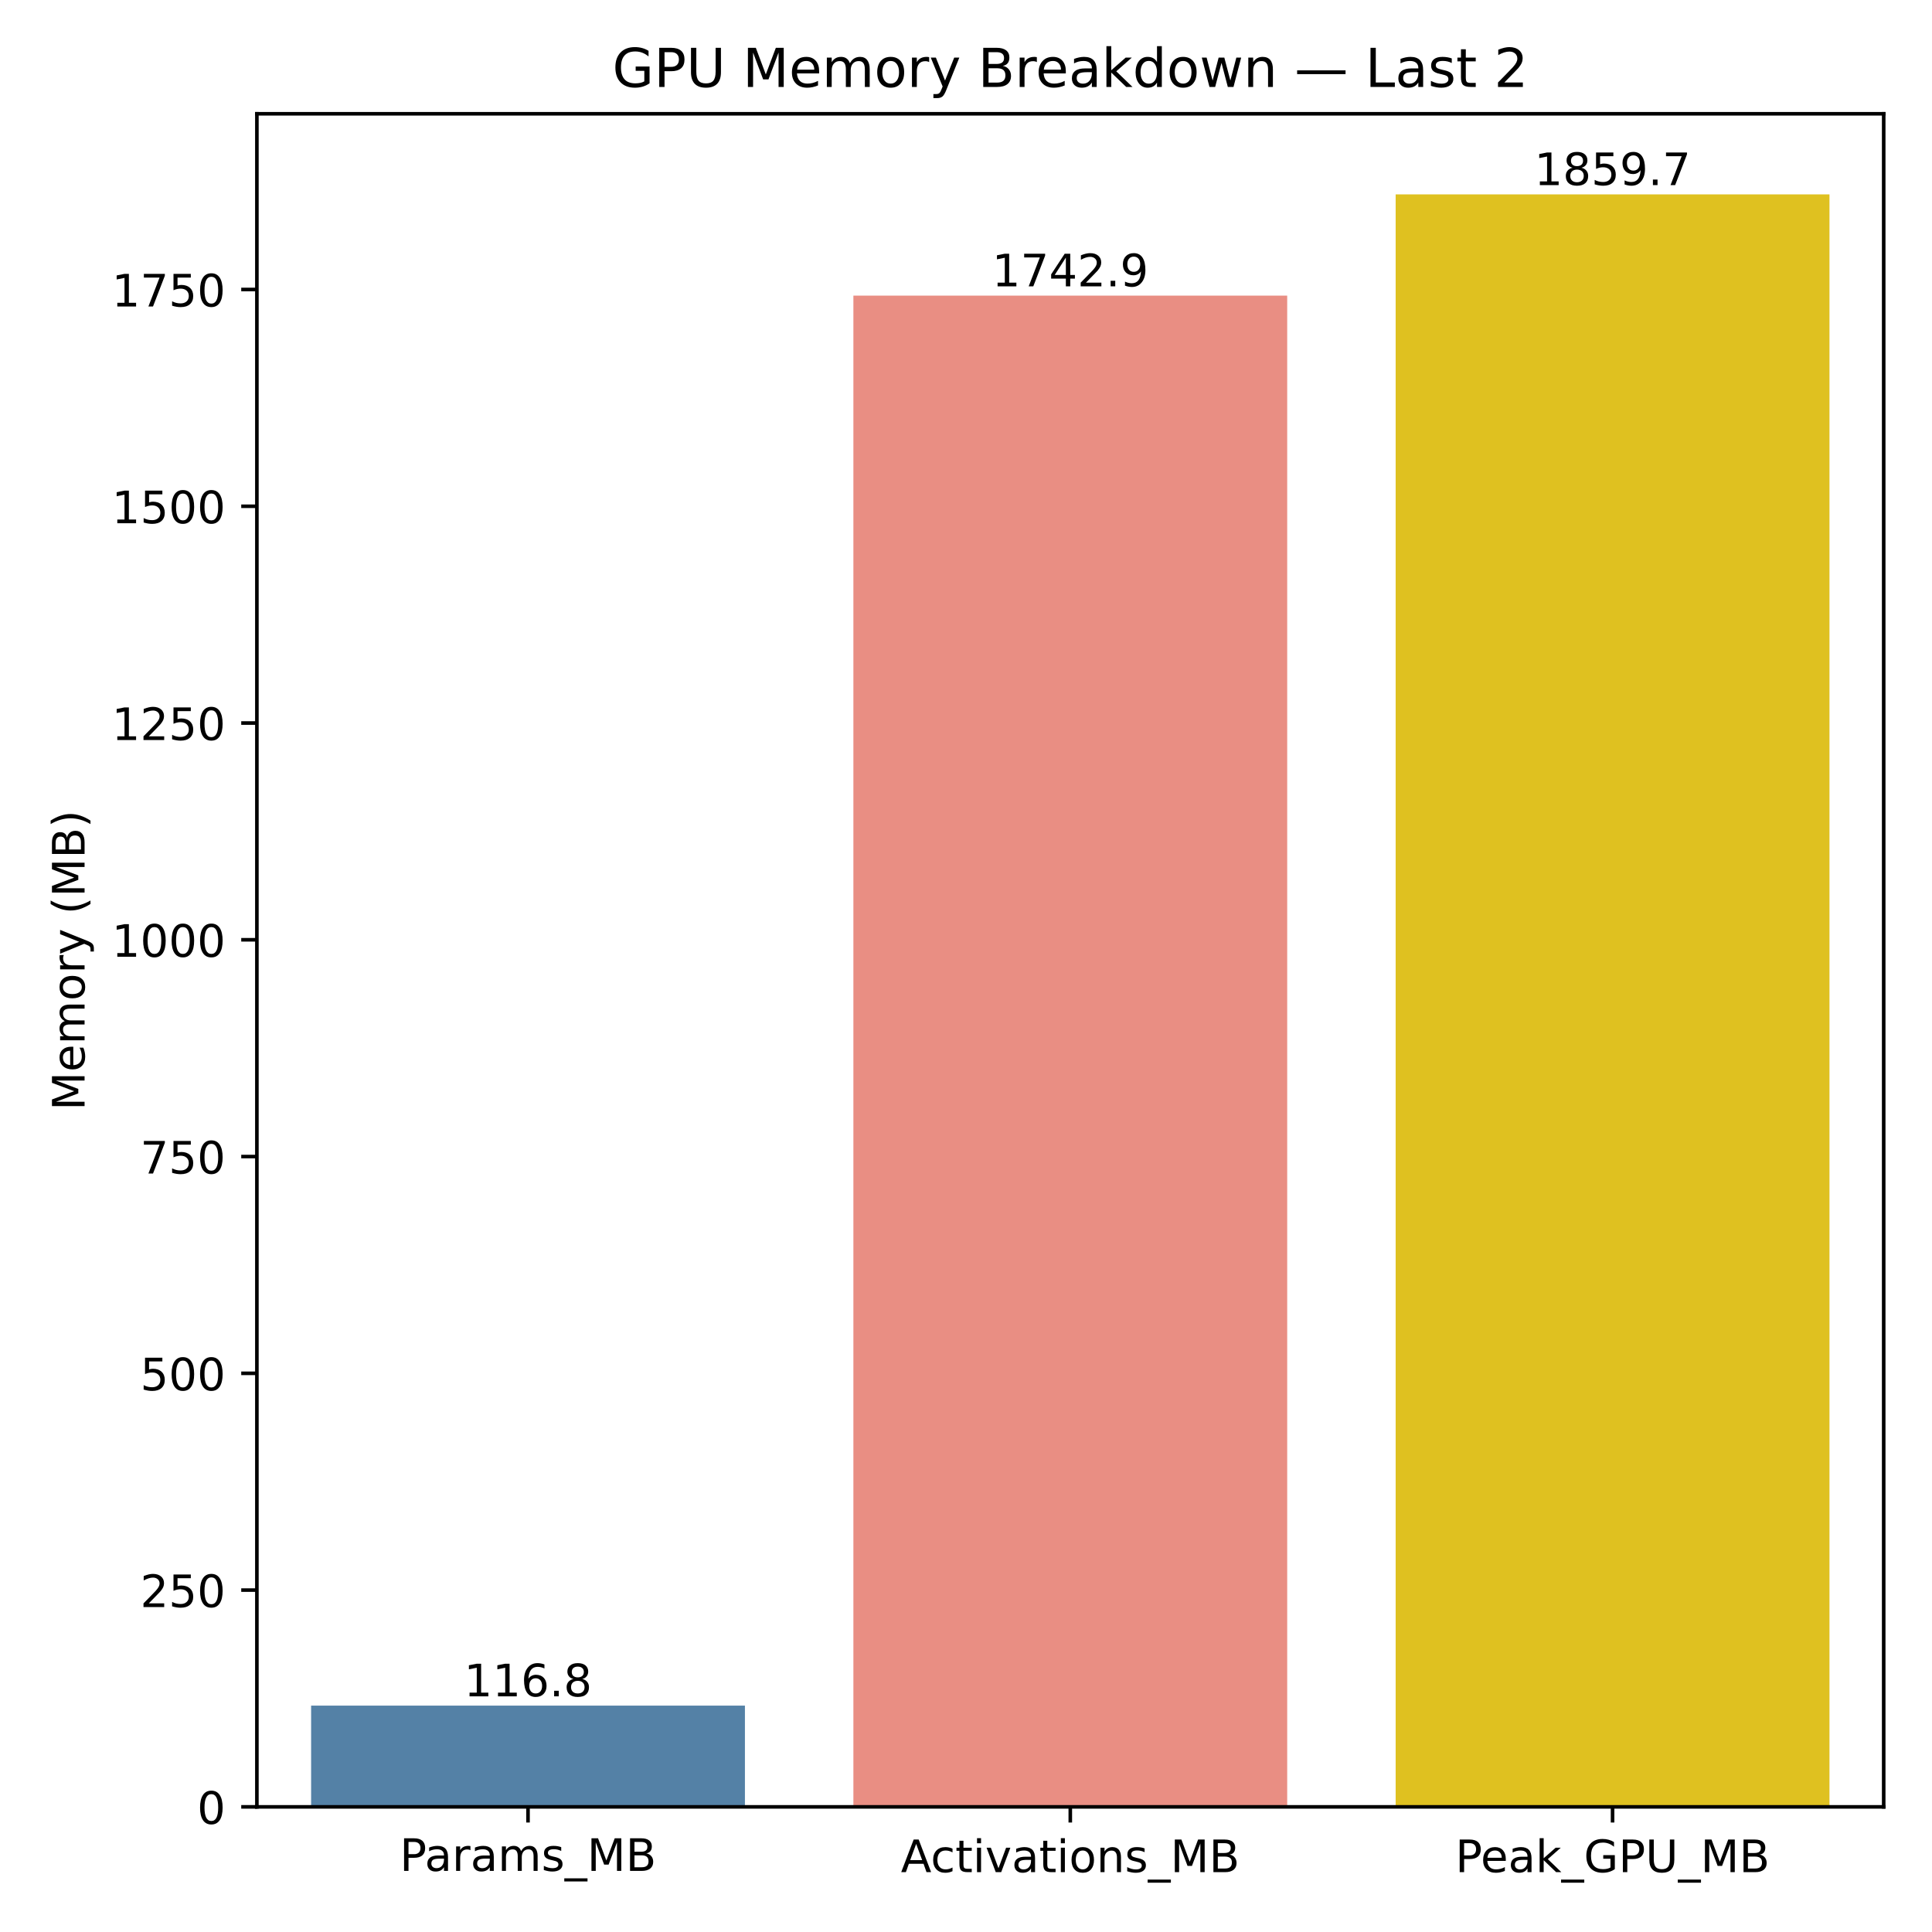
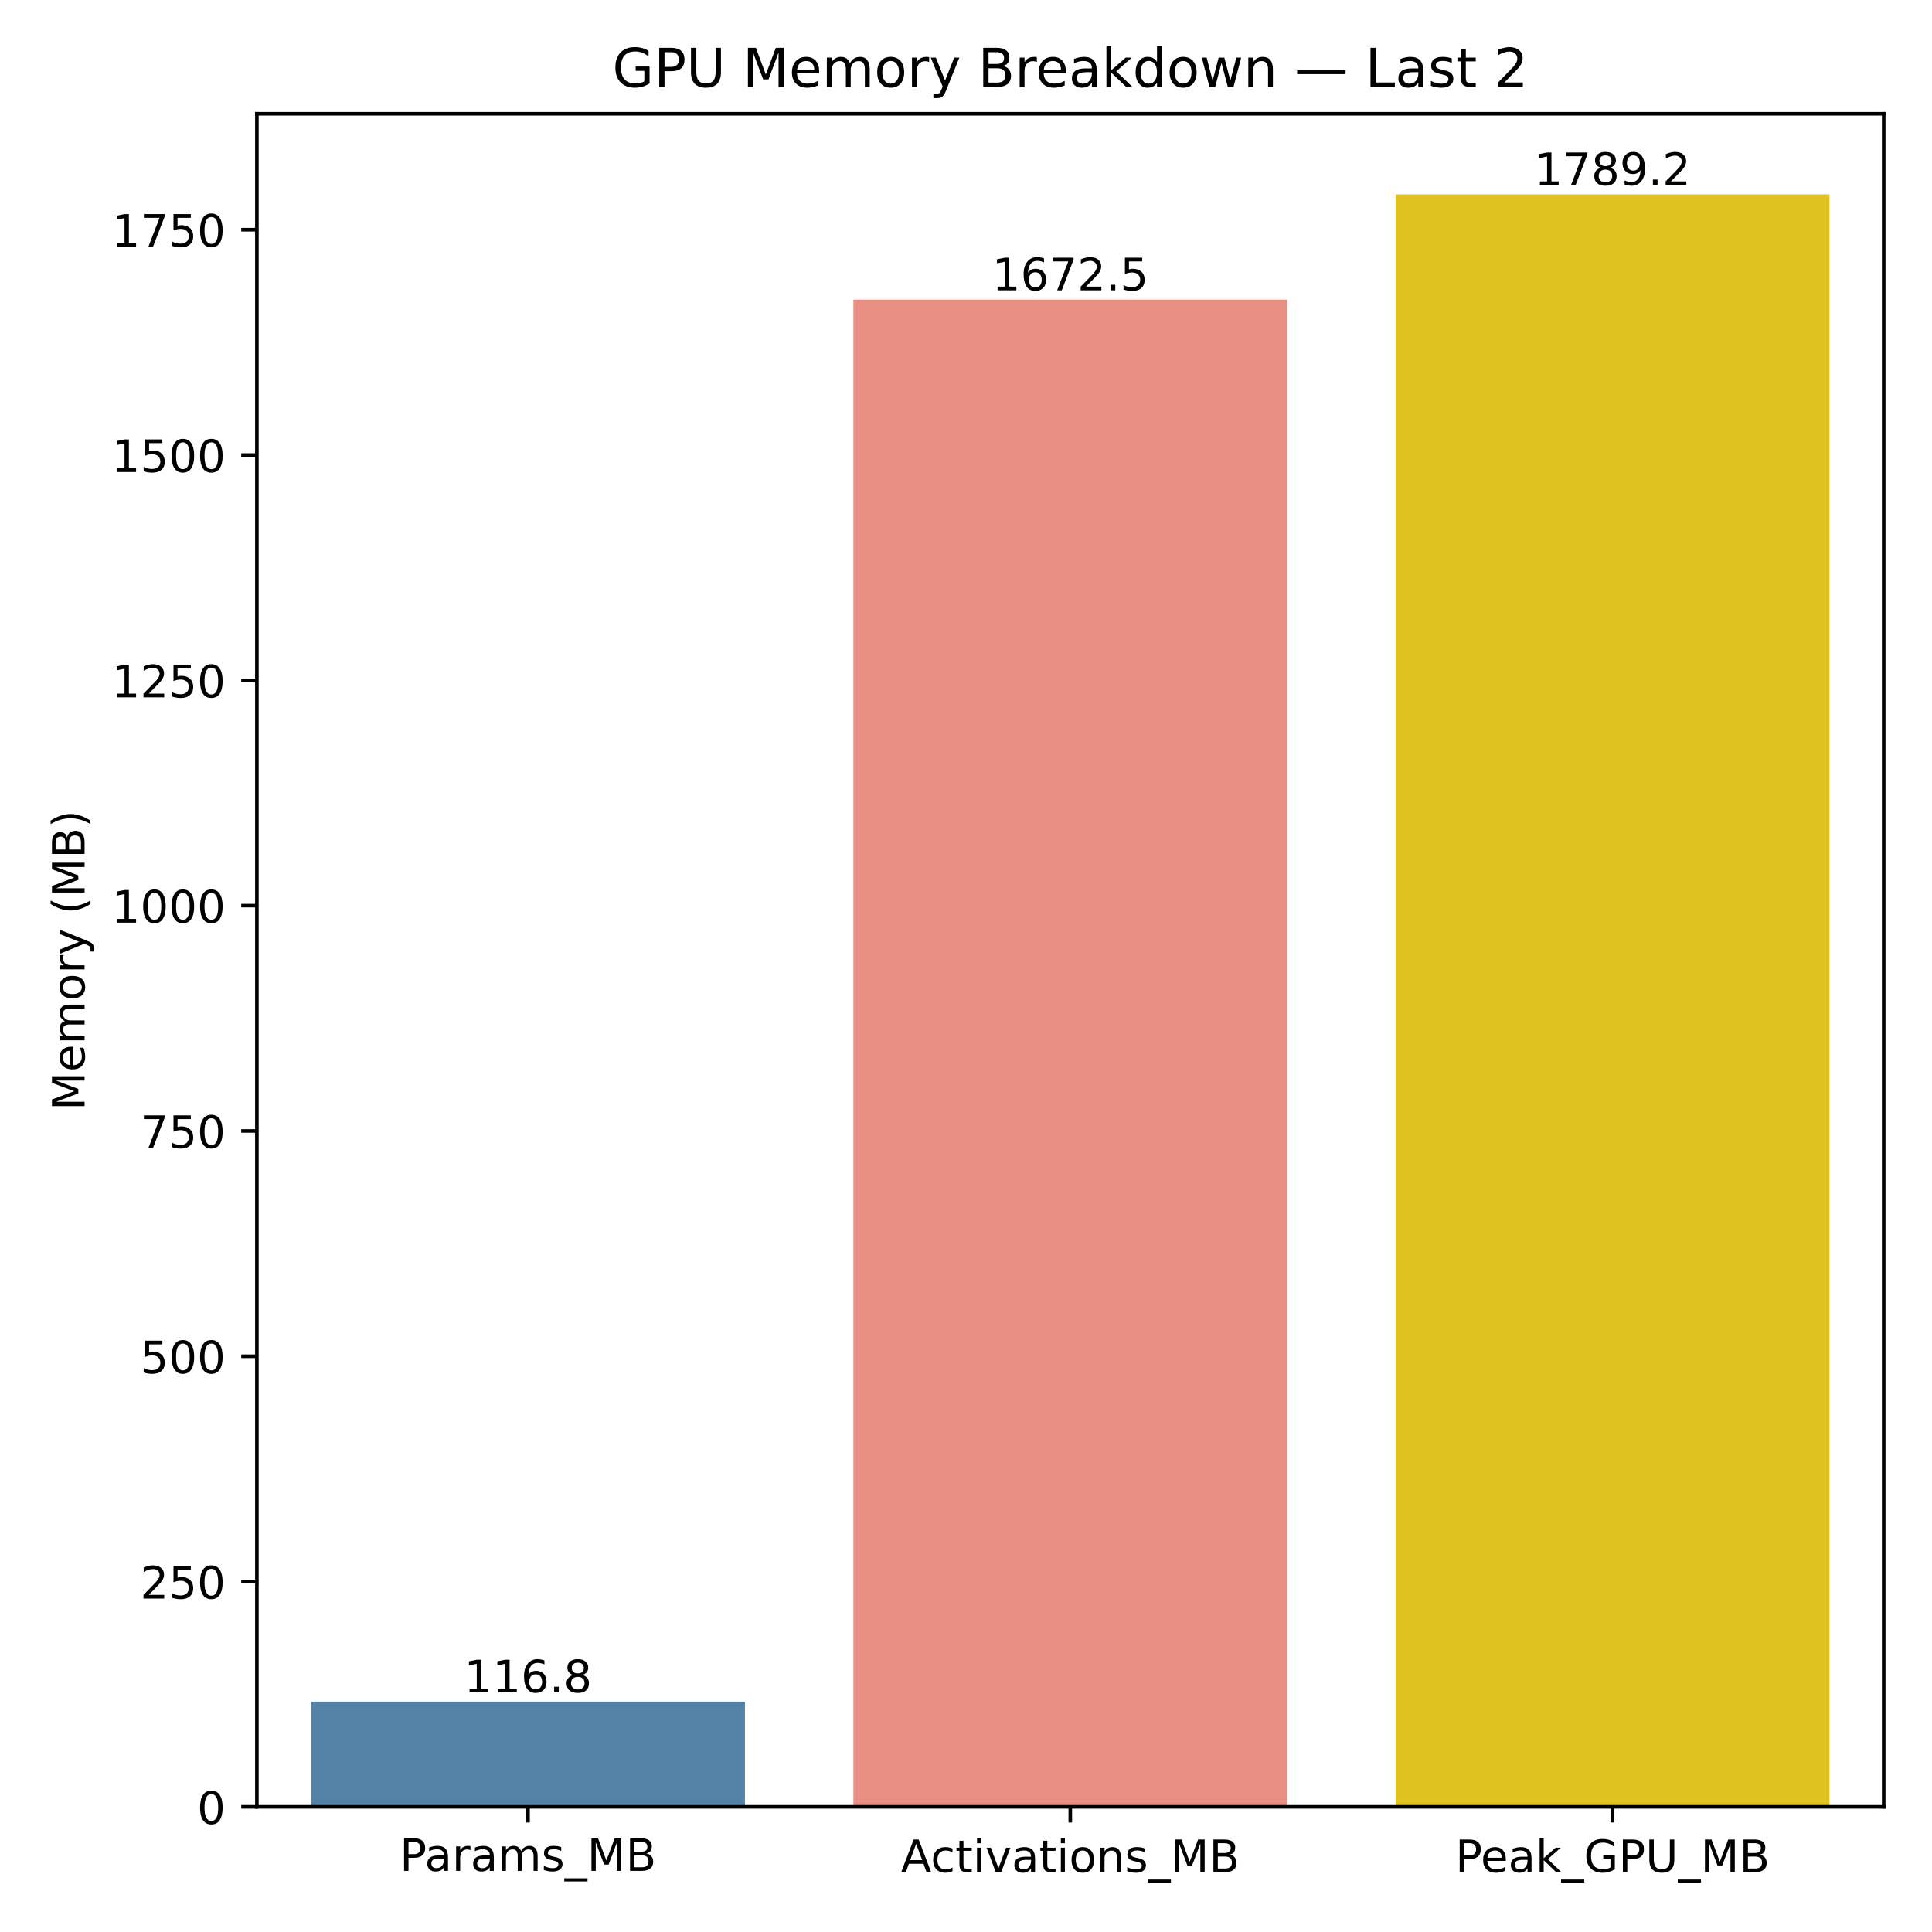
<svg xmlns="http://www.w3.org/2000/svg" xmlns:xlink="http://www.w3.org/1999/xlink" width="432pt" height="432pt" viewBox="0 0 432 432" version="1.1">
  <defs>
    <style type="text/css">*{stroke-linejoin: round; stroke-linecap: butt}</style>
  </defs>
  <g id="figure_1">
    <g id="patch_1">
      <path d="M 0 432  L 432 432  L 432 0  L 0 0  z " style="fill: #ffffff" />
    </g>
    <g id="axes_1">
      <g id="patch_2">
        <path d="M 57.44 404.019  L 421.2 404.019  L 421.2 25.44  L 57.44 25.44  z " style="fill: #ffffff" />
      </g>
      <g id="patch_3">
-         <path d="M 69.565 404.019  L 166.568 404.019  L 166.568 381.382  L 69.565 381.382  z " clip-path="url(#pfad9464cb7)" style="fill: #5481a6" />
+         <path d="M 69.565 404.019  L 166.568 404.019  L 166.568 380.491  L 69.565 380.491  z " clip-path="url(#p6ff3216e44)" style="fill: #5481a6" />
      </g>
      <g id="patch_4">
-         <path d="M 190.819 404.019  L 287.821 404.019  L 287.821 66.104  L 190.819 66.104  z " clip-path="url(#pfad9464cb7)" style="fill: #e98e83" />
+         <path d="M 190.819 404.019  L 287.821 404.019  L 287.821 66.995  L 190.819 66.995  z " clip-path="url(#p6ff3216e44)" style="fill: #e98e83" />
      </g>
      <g id="patch_5">
-         <path d="M 312.072 404.019  L 409.075 404.019  L 409.075 43.468  L 312.072 43.468  z " clip-path="url(#pfad9464cb7)" style="fill: #dfc120" />
+         <path d="M 312.072 404.019  L 409.075 404.019  L 409.075 43.468  L 312.072 43.468  z " clip-path="url(#p6ff3216e44)" style="fill: #dfc120" />
      </g>
      <g id="matplotlib.axis_1">
        <g id="xtick_1">
          <g id="line2d_1">
            <defs>
-               <path id="m3b0f9a351e" d="M 0 0  L 0 3.5  " style="stroke: #000000; stroke-width: 0.8" />
+               <path id="mde36995345" d="M 0 0  L 0 3.5  " style="stroke: #000000; stroke-width: 0.8" />
            </defs>
            <g>
-               <use xlink:href="#m3b0f9a351e" x="118.067" y="404.019" style="stroke: #000000; stroke-width: 0.8" />
+               <use xlink:href="#mde36995345" x="118.067" y="404.019" style="stroke: #000000; stroke-width: 0.8" />
            </g>
          </g>
          <g id="text_1">
            <g transform="translate(89.3737 418.3391) scale(0.1 -0.1)">
              <defs>
                <path id="DejaVuSans-50" d="M 1259 4147  L 1259 2394  L 2053 2394  Q 2494 2394 2734 2622  Q 2975 2850 2975 3272  Q 2975 3691 2734 3919  Q 2494 4147 2053 4147  L 1259 4147  z M 628 4666  L 2053 4666  Q 2838 4666 3239 4311  Q 3641 3956 3641 3272  Q 3641 2581 3239 2228  Q 2838 1875 2053 1875  L 1259 1875  L 1259 0  L 628 0  L 628 4666  z " transform="scale(0.015625)" />
                <path id="DejaVuSans-61" d="M 2194 1759  Q 1497 1759 1228 1600  Q 959 1441 959 1056  Q 959 750 1161 570  Q 1363 391 1709 391  Q 2188 391 2477 730  Q 2766 1069 2766 1631  L 2766 1759  L 2194 1759  z M 3341 1997  L 3341 0  L 2766 0  L 2766 531  Q 2569 213 2275 61  Q 1981 -91 1556 -91  Q 1019 -91 701 211  Q 384 513 384 1019  Q 384 1609 779 1909  Q 1175 2209 1959 2209  L 2766 2209  L 2766 2266  Q 2766 2663 2505 2880  Q 2244 3097 1772 3097  Q 1472 3097 1187 3025  Q 903 2953 641 2809  L 641 3341  Q 956 3463 1253 3523  Q 1550 3584 1831 3584  Q 2591 3584 2966 3190  Q 3341 2797 3341 1997  z " transform="scale(0.015625)" />
                <path id="DejaVuSans-72" d="M 2631 2963  Q 2534 3019 2420 3045  Q 2306 3072 2169 3072  Q 1681 3072 1420 2755  Q 1159 2438 1159 1844  L 1159 0  L 581 0  L 581 3500  L 1159 3500  L 1159 2956  Q 1341 3275 1631 3429  Q 1922 3584 2338 3584  Q 2397 3584 2469 3576  Q 2541 3569 2628 3553  L 2631 2963  z " transform="scale(0.015625)" />
                <path id="DejaVuSans-6d" d="M 3328 2828  Q 3544 3216 3844 3400  Q 4144 3584 4550 3584  Q 5097 3584 5394 3201  Q 5691 2819 5691 2113  L 5691 0  L 5113 0  L 5113 2094  Q 5113 2597 4934 2840  Q 4756 3084 4391 3084  Q 3944 3084 3684 2787  Q 3425 2491 3425 1978  L 3425 0  L 2847 0  L 2847 2094  Q 2847 2600 2669 2842  Q 2491 3084 2119 3084  Q 1678 3084 1418 2786  Q 1159 2488 1159 1978  L 1159 0  L 581 0  L 581 3500  L 1159 3500  L 1159 2956  Q 1356 3278 1631 3431  Q 1906 3584 2284 3584  Q 2666 3584 2933 3390  Q 3200 3197 3328 2828  z " transform="scale(0.015625)" />
                <path id="DejaVuSans-73" d="M 2834 3397  L 2834 2853  Q 2591 2978 2328 3040  Q 2066 3103 1784 3103  Q 1356 3103 1142 2972  Q 928 2841 928 2578  Q 928 2378 1081 2264  Q 1234 2150 1697 2047  L 1894 2003  Q 2506 1872 2764 1633  Q 3022 1394 3022 966  Q 3022 478 2636 193  Q 2250 -91 1575 -91  Q 1294 -91 989 -36  Q 684 19 347 128  L 347 722  Q 666 556 975 473  Q 1284 391 1588 391  Q 1994 391 2212 530  Q 2431 669 2431 922  Q 2431 1156 2273 1281  Q 2116 1406 1581 1522  L 1381 1569  Q 847 1681 609 1914  Q 372 2147 372 2553  Q 372 3047 722 3315  Q 1072 3584 1716 3584  Q 2034 3584 2315 3537  Q 2597 3491 2834 3397  z " transform="scale(0.015625)" />
                <path id="DejaVuSans-5f" d="M 3263 -1063  L 3263 -1509  L -63 -1509  L -63 -1063  L 3263 -1063  z " transform="scale(0.015625)" />
                <path id="DejaVuSans-4d" d="M 628 4666  L 1569 4666  L 2759 1491  L 3956 4666  L 4897 4666  L 4897 0  L 4281 0  L 4281 4097  L 3078 897  L 2444 897  L 1241 4097  L 1241 0  L 628 0  L 628 4666  z " transform="scale(0.015625)" />
                <path id="DejaVuSans-42" d="M 1259 2228  L 1259 519  L 2272 519  Q 2781 519 3026 730  Q 3272 941 3272 1375  Q 3272 1813 3026 2020  Q 2781 2228 2272 2228  L 1259 2228  z M 1259 4147  L 1259 2741  L 2194 2741  Q 2656 2741 2882 2914  Q 3109 3088 3109 3444  Q 3109 3797 2882 3972  Q 2656 4147 2194 4147  L 1259 4147  z M 628 4666  L 2241 4666  Q 2963 4666 3353 4366  Q 3744 4066 3744 3513  Q 3744 3084 3544 2831  Q 3344 2578 2956 2516  Q 3422 2416 3680 2098  Q 3938 1781 3938 1306  Q 3938 681 3513 340  Q 3088 0 2303 0  L 628 0  L 628 4666  z " transform="scale(0.015625)" />
              </defs>
              <use xlink:href="#DejaVuSans-50" />
              <use xlink:href="#DejaVuSans-61" transform="translate(55.80273 0)" />
              <use xlink:href="#DejaVuSans-72" transform="translate(117.082 0)" />
              <use xlink:href="#DejaVuSans-61" transform="translate(158.1953 0)" />
              <use xlink:href="#DejaVuSans-6d" transform="translate(219.4746 0)" />
              <use xlink:href="#DejaVuSans-73" transform="translate(316.8867 0)" />
              <use xlink:href="#DejaVuSans-5f" transform="translate(368.9863 0)" />
              <use xlink:href="#DejaVuSans-4d" transform="translate(418.9863 0)" />
              <use xlink:href="#DejaVuSans-42" transform="translate(505.2656 0)" />
            </g>
          </g>
        </g>
        <g id="xtick_2">
          <g id="line2d_2">
            <g>
-               <use xlink:href="#m3b0f9a351e" x="239.32" y="404.019" style="stroke: #000000; stroke-width: 0.8" />
+               <use xlink:href="#mde36995345" x="239.32" y="404.019" style="stroke: #000000; stroke-width: 0.8" />
            </g>
          </g>
          <g id="text_2">
            <g transform="translate(201.4387 418.6172) scale(0.1 -0.1)">
              <defs>
                <path id="DejaVuSans-41" d="M 2188 4044  L 1331 1722  L 3047 1722  L 2188 4044  z M 1831 4666  L 2547 4666  L 4325 0  L 3669 0  L 3244 1197  L 1141 1197  L 716 0  L 50 0  L 1831 4666  z " transform="scale(0.015625)" />
                <path id="DejaVuSans-63" d="M 3122 3366  L 3122 2828  Q 2878 2963 2633 3030  Q 2388 3097 2138 3097  Q 1578 3097 1268 2742  Q 959 2388 959 1747  Q 959 1106 1268 751  Q 1578 397 2138 397  Q 2388 397 2633 464  Q 2878 531 3122 666  L 3122 134  Q 2881 22 2623 -34  Q 2366 -91 2075 -91  Q 1284 -91 818 406  Q 353 903 353 1747  Q 353 2603 823 3093  Q 1294 3584 2113 3584  Q 2378 3584 2631 3529  Q 2884 3475 3122 3366  z " transform="scale(0.015625)" />
                <path id="DejaVuSans-74" d="M 1172 4494  L 1172 3500  L 2356 3500  L 2356 3053  L 1172 3053  L 1172 1153  Q 1172 725 1289 603  Q 1406 481 1766 481  L 2356 481  L 2356 0  L 1766 0  Q 1100 0 847 248  Q 594 497 594 1153  L 594 3053  L 172 3053  L 172 3500  L 594 3500  L 594 4494  L 1172 4494  z " transform="scale(0.015625)" />
                <path id="DejaVuSans-69" d="M 603 3500  L 1178 3500  L 1178 0  L 603 0  L 603 3500  z M 603 4863  L 1178 4863  L 1178 4134  L 603 4134  L 603 4863  z " transform="scale(0.015625)" />
                <path id="DejaVuSans-76" d="M 191 3500  L 800 3500  L 1894 563  L 2988 3500  L 3597 3500  L 2284 0  L 1503 0  L 191 3500  z " transform="scale(0.015625)" />
                <path id="DejaVuSans-6f" d="M 1959 3097  Q 1497 3097 1228 2736  Q 959 2375 959 1747  Q 959 1119 1226 758  Q 1494 397 1959 397  Q 2419 397 2687 759  Q 2956 1122 2956 1747  Q 2956 2369 2687 2733  Q 2419 3097 1959 3097  z M 1959 3584  Q 2709 3584 3137 3096  Q 3566 2609 3566 1747  Q 3566 888 3137 398  Q 2709 -91 1959 -91  Q 1206 -91 779 398  Q 353 888 353 1747  Q 353 2609 779 3096  Q 1206 3584 1959 3584  z " transform="scale(0.015625)" />
                <path id="DejaVuSans-6e" d="M 3513 2113  L 3513 0  L 2938 0  L 2938 2094  Q 2938 2591 2744 2837  Q 2550 3084 2163 3084  Q 1697 3084 1428 2787  Q 1159 2491 1159 1978  L 1159 0  L 581 0  L 581 3500  L 1159 3500  L 1159 2956  Q 1366 3272 1645 3428  Q 1925 3584 2291 3584  Q 2894 3584 3203 3211  Q 3513 2838 3513 2113  z " transform="scale(0.015625)" />
              </defs>
              <use xlink:href="#DejaVuSans-41" />
              <use xlink:href="#DejaVuSans-63" transform="translate(66.6582 0)" />
              <use xlink:href="#DejaVuSans-74" transform="translate(121.6387 0)" />
              <use xlink:href="#DejaVuSans-69" transform="translate(160.8477 0)" />
              <use xlink:href="#DejaVuSans-76" transform="translate(188.6309 0)" />
              <use xlink:href="#DejaVuSans-61" transform="translate(247.8105 0)" />
              <use xlink:href="#DejaVuSans-74" transform="translate(309.0898 0)" />
              <use xlink:href="#DejaVuSans-69" transform="translate(348.2988 0)" />
              <use xlink:href="#DejaVuSans-6f" transform="translate(376.082 0)" />
              <use xlink:href="#DejaVuSans-6e" transform="translate(437.2637 0)" />
              <use xlink:href="#DejaVuSans-73" transform="translate(500.6426 0)" />
              <use xlink:href="#DejaVuSans-5f" transform="translate(552.7422 0)" />
              <use xlink:href="#DejaVuSans-4d" transform="translate(602.7422 0)" />
              <use xlink:href="#DejaVuSans-42" transform="translate(689.0215 0)" />
            </g>
          </g>
        </g>
        <g id="xtick_3">
          <g id="line2d_3">
            <g>
-               <use xlink:href="#m3b0f9a351e" x="360.573" y="404.019" style="stroke: #000000; stroke-width: 0.8" />
+               <use xlink:href="#mde36995345" x="360.573" y="404.019" style="stroke: #000000; stroke-width: 0.8" />
            </g>
          </g>
          <g id="text_3">
            <g transform="translate(325.4108 418.6172) scale(0.1 -0.1)">
              <defs>
                <path id="DejaVuSans-65" d="M 3597 1894  L 3597 1613  L 953 1613  Q 991 1019 1311 708  Q 1631 397 2203 397  Q 2534 397 2845 478  Q 3156 559 3463 722  L 3463 178  Q 3153 47 2828 -22  Q 2503 -91 2169 -91  Q 1331 -91 842 396  Q 353 884 353 1716  Q 353 2575 817 3079  Q 1281 3584 2069 3584  Q 2775 3584 3186 3129  Q 3597 2675 3597 1894  z M 3022 2063  Q 3016 2534 2758 2815  Q 2500 3097 2075 3097  Q 1594 3097 1305 2825  Q 1016 2553 972 2059  L 3022 2063  z " transform="scale(0.015625)" />
                <path id="DejaVuSans-6b" d="M 581 4863  L 1159 4863  L 1159 1991  L 2875 3500  L 3609 3500  L 1753 1863  L 3688 0  L 2938 0  L 1159 1709  L 1159 0  L 581 0  L 581 4863  z " transform="scale(0.015625)" />
                <path id="DejaVuSans-47" d="M 3809 666  L 3809 1919  L 2778 1919  L 2778 2438  L 4434 2438  L 4434 434  Q 4069 175 3628 42  Q 3188 -91 2688 -91  Q 1594 -91 976 548  Q 359 1188 359 2328  Q 359 3472 976 4111  Q 1594 4750 2688 4750  Q 3144 4750 3555 4637  Q 3966 4525 4313 4306  L 4313 3634  Q 3963 3931 3569 4081  Q 3175 4231 2741 4231  Q 1884 4231 1454 3753  Q 1025 3275 1025 2328  Q 1025 1384 1454 906  Q 1884 428 2741 428  Q 3075 428 3337 486  Q 3600 544 3809 666  z " transform="scale(0.015625)" />
                <path id="DejaVuSans-55" d="M 556 4666  L 1191 4666  L 1191 1831  Q 1191 1081 1462 751  Q 1734 422 2344 422  Q 2950 422 3222 751  Q 3494 1081 3494 1831  L 3494 4666  L 4128 4666  L 4128 1753  Q 4128 841 3676 375  Q 3225 -91 2344 -91  Q 1459 -91 1007 375  Q 556 841 556 1753  L 556 4666  z " transform="scale(0.015625)" />
              </defs>
              <use xlink:href="#DejaVuSans-50" />
              <use xlink:href="#DejaVuSans-65" transform="translate(56.67773 0)" />
              <use xlink:href="#DejaVuSans-61" transform="translate(118.2012 0)" />
              <use xlink:href="#DejaVuSans-6b" transform="translate(179.4805 0)" />
              <use xlink:href="#DejaVuSans-5f" transform="translate(237.3906 0)" />
              <use xlink:href="#DejaVuSans-47" transform="translate(287.3906 0)" />
              <use xlink:href="#DejaVuSans-50" transform="translate(364.8809 0)" />
              <use xlink:href="#DejaVuSans-55" transform="translate(425.1836 0)" />
              <use xlink:href="#DejaVuSans-5f" transform="translate(498.377 0)" />
              <use xlink:href="#DejaVuSans-4d" transform="translate(548.377 0)" />
              <use xlink:href="#DejaVuSans-42" transform="translate(634.6562 0)" />
            </g>
          </g>
        </g>
      </g>
      <g id="matplotlib.axis_2">
        <g id="ytick_1">
          <g id="line2d_4">
            <defs>
-               <path id="mf7f3894d2e" d="M 0 0  L -3.5 0  " style="stroke: #000000; stroke-width: 0.8" />
+               <path id="mc55d2c6eb4" d="M 0 0  L -3.5 0  " style="stroke: #000000; stroke-width: 0.8" />
            </defs>
            <g>
-               <use xlink:href="#mf7f3894d2e" x="57.44" y="404.019" style="stroke: #000000; stroke-width: 0.8" />
+               <use xlink:href="#mc55d2c6eb4" x="57.44" y="404.019" style="stroke: #000000; stroke-width: 0.8" />
            </g>
          </g>
          <g id="text_4">
            <g transform="translate(44.0775 407.818) scale(0.1 -0.1)">
              <defs>
                <path id="DejaVuSans-30" d="M 2034 4250  Q 1547 4250 1301 3770  Q 1056 3291 1056 2328  Q 1056 1369 1301 889  Q 1547 409 2034 409  Q 2525 409 2770 889  Q 3016 1369 3016 2328  Q 3016 3291 2770 3770  Q 2525 4250 2034 4250  z M 2034 4750  Q 2819 4750 3233 4129  Q 3647 3509 3647 2328  Q 3647 1150 3233 529  Q 2819 -91 2034 -91  Q 1250 -91 836 529  Q 422 1150 422 2328  Q 422 3509 836 4129  Q 1250 4750 2034 4750  z " transform="scale(0.015625)" />
              </defs>
              <use xlink:href="#DejaVuSans-30" />
            </g>
          </g>
        </g>
        <g id="ytick_2">
          <g id="line2d_5">
            <g>
-               <use xlink:href="#mf7f3894d2e" x="57.44" y="355.549" style="stroke: #000000; stroke-width: 0.8" />
+               <use xlink:href="#mc55d2c6eb4" x="57.44" y="353.64" style="stroke: #000000; stroke-width: 0.8" />
            </g>
          </g>
          <g id="text_5">
-             <g transform="translate(31.3525 359.3481) scale(0.1 -0.1)">
+             <g transform="translate(31.3525 357.4396) scale(0.1 -0.1)">
              <defs>
                <path id="DejaVuSans-32" d="M 1228 531  L 3431 531  L 3431 0  L 469 0  L 469 531  Q 828 903 1448 1529  Q 2069 2156 2228 2338  Q 2531 2678 2651 2914  Q 2772 3150 2772 3378  Q 2772 3750 2511 3984  Q 2250 4219 1831 4219  Q 1534 4219 1204 4116  Q 875 4013 500 3803  L 500 4441  Q 881 4594 1212 4672  Q 1544 4750 1819 4750  Q 2544 4750 2975 4387  Q 3406 4025 3406 3419  Q 3406 3131 3298 2873  Q 3191 2616 2906 2266  Q 2828 2175 2409 1742  Q 1991 1309 1228 531  z " transform="scale(0.015625)" />
                <path id="DejaVuSans-35" d="M 691 4666  L 3169 4666  L 3169 4134  L 1269 4134  L 1269 2991  Q 1406 3038 1543 3061  Q 1681 3084 1819 3084  Q 2600 3084 3056 2656  Q 3513 2228 3513 1497  Q 3513 744 3044 326  Q 2575 -91 1722 -91  Q 1428 -91 1123 -41  Q 819 9 494 109  L 494 744  Q 775 591 1075 516  Q 1375 441 1709 441  Q 2250 441 2565 725  Q 2881 1009 2881 1497  Q 2881 1984 2565 2268  Q 2250 2553 1709 2553  Q 1456 2553 1204 2497  Q 953 2441 691 2322  L 691 4666  z " transform="scale(0.015625)" />
              </defs>
              <use xlink:href="#DejaVuSans-32" />
              <use xlink:href="#DejaVuSans-35" transform="translate(63.62305 0)" />
              <use xlink:href="#DejaVuSans-30" transform="translate(127.2461 0)" />
            </g>
          </g>
        </g>
        <g id="ytick_3">
          <g id="line2d_6">
            <g>
-               <use xlink:href="#mf7f3894d2e" x="57.44" y="307.079" style="stroke: #000000; stroke-width: 0.8" />
+               <use xlink:href="#mc55d2c6eb4" x="57.44" y="303.262" style="stroke: #000000; stroke-width: 0.8" />
            </g>
          </g>
          <g id="text_6">
-             <g transform="translate(31.3525 310.8783) scale(0.1 -0.1)">
+             <g transform="translate(31.3525 307.0612) scale(0.1 -0.1)">
              <use xlink:href="#DejaVuSans-35" />
              <use xlink:href="#DejaVuSans-30" transform="translate(63.62305 0)" />
              <use xlink:href="#DejaVuSans-30" transform="translate(127.2461 0)" />
            </g>
          </g>
        </g>
        <g id="ytick_4">
          <g id="line2d_7">
            <g>
-               <use xlink:href="#mf7f3894d2e" x="57.44" y="258.609" style="stroke: #000000; stroke-width: 0.8" />
+               <use xlink:href="#mc55d2c6eb4" x="57.44" y="252.884" style="stroke: #000000; stroke-width: 0.8" />
            </g>
          </g>
          <g id="text_7">
-             <g transform="translate(31.3525 262.4084) scale(0.1 -0.1)">
+             <g transform="translate(31.3525 256.6829) scale(0.1 -0.1)">
              <defs>
                <path id="DejaVuSans-37" d="M 525 4666  L 3525 4666  L 3525 4397  L 1831 0  L 1172 0  L 2766 4134  L 525 4134  L 525 4666  z " transform="scale(0.015625)" />
              </defs>
              <use xlink:href="#DejaVuSans-37" />
              <use xlink:href="#DejaVuSans-35" transform="translate(63.62305 0)" />
              <use xlink:href="#DejaVuSans-30" transform="translate(127.2461 0)" />
            </g>
          </g>
        </g>
        <g id="ytick_5">
          <g id="line2d_8">
            <g>
-               <use xlink:href="#mf7f3894d2e" x="57.44" y="210.139" style="stroke: #000000; stroke-width: 0.8" />
+               <use xlink:href="#mc55d2c6eb4" x="57.44" y="202.505" style="stroke: #000000; stroke-width: 0.8" />
            </g>
          </g>
          <g id="text_8">
-             <g transform="translate(24.99 213.9386) scale(0.1 -0.1)">
+             <g transform="translate(24.99 206.3045) scale(0.1 -0.1)">
              <defs>
                <path id="DejaVuSans-31" d="M 794 531  L 1825 531  L 1825 4091  L 703 3866  L 703 4441  L 1819 4666  L 2450 4666  L 2450 531  L 3481 531  L 3481 0  L 794 0  L 794 531  z " transform="scale(0.015625)" />
              </defs>
              <use xlink:href="#DejaVuSans-31" />
              <use xlink:href="#DejaVuSans-30" transform="translate(63.62305 0)" />
              <use xlink:href="#DejaVuSans-30" transform="translate(127.2461 0)" />
              <use xlink:href="#DejaVuSans-30" transform="translate(190.8691 0)" />
            </g>
          </g>
        </g>
        <g id="ytick_6">
          <g id="line2d_9">
            <g>
-               <use xlink:href="#mf7f3894d2e" x="57.44" y="161.67" style="stroke: #000000; stroke-width: 0.8" />
+               <use xlink:href="#mc55d2c6eb4" x="57.44" y="152.127" style="stroke: #000000; stroke-width: 0.8" />
            </g>
          </g>
          <g id="text_9">
-             <g transform="translate(24.99 165.4687) scale(0.1 -0.1)">
+             <g transform="translate(24.99 155.9261) scale(0.1 -0.1)">
              <use xlink:href="#DejaVuSans-31" />
              <use xlink:href="#DejaVuSans-32" transform="translate(63.62305 0)" />
              <use xlink:href="#DejaVuSans-35" transform="translate(127.2461 0)" />
              <use xlink:href="#DejaVuSans-30" transform="translate(190.8691 0)" />
            </g>
          </g>
        </g>
        <g id="ytick_7">
          <g id="line2d_10">
            <g>
-               <use xlink:href="#mf7f3894d2e" x="57.44" y="113.2" style="stroke: #000000; stroke-width: 0.8" />
+               <use xlink:href="#mc55d2c6eb4" x="57.44" y="101.749" style="stroke: #000000; stroke-width: 0.8" />
            </g>
          </g>
          <g id="text_10">
-             <g transform="translate(24.99 116.9989) scale(0.1 -0.1)">
+             <g transform="translate(24.99 105.5478) scale(0.1 -0.1)">
              <use xlink:href="#DejaVuSans-31" />
              <use xlink:href="#DejaVuSans-35" transform="translate(63.62305 0)" />
              <use xlink:href="#DejaVuSans-30" transform="translate(127.2461 0)" />
              <use xlink:href="#DejaVuSans-30" transform="translate(190.8691 0)" />
            </g>
          </g>
        </g>
        <g id="ytick_8">
          <g id="line2d_11">
            <g>
-               <use xlink:href="#mf7f3894d2e" x="57.44" y="64.73" style="stroke: #000000; stroke-width: 0.8" />
+               <use xlink:href="#mc55d2c6eb4" x="57.44" y="51.37" style="stroke: #000000; stroke-width: 0.8" />
            </g>
          </g>
          <g id="text_11">
-             <g transform="translate(24.99 68.52904) scale(0.1 -0.1)">
+             <g transform="translate(24.99 55.16938) scale(0.1 -0.1)">
              <use xlink:href="#DejaVuSans-31" />
              <use xlink:href="#DejaVuSans-37" transform="translate(63.62305 0)" />
              <use xlink:href="#DejaVuSans-35" transform="translate(127.2461 0)" />
              <use xlink:href="#DejaVuSans-30" transform="translate(190.8691 0)" />
            </g>
          </g>
        </g>
        <g id="text_12">
          <g transform="translate(18.91031 248.2997) rotate(-90) scale(0.1 -0.1)">
            <defs>
              <path id="DejaVuSans-79" d="M 2059 -325  Q 1816 -950 1584 -1140  Q 1353 -1331 966 -1331  L 506 -1331  L 506 -850  L 844 -850  Q 1081 -850 1212 -737  Q 1344 -625 1503 -206  L 1606 56  L 191 3500  L 800 3500  L 1894 763  L 2988 3500  L 3597 3500  L 2059 -325  z " transform="scale(0.015625)" />
              <path id="DejaVuSans-20" transform="scale(0.015625)" />
              <path id="DejaVuSans-28" d="M 1984 4856  Q 1566 4138 1362 3434  Q 1159 2731 1159 2009  Q 1159 1288 1364 580  Q 1569 -128 1984 -844  L 1484 -844  Q 1016 -109 783 600  Q 550 1309 550 2009  Q 550 2706 781 3412  Q 1013 4119 1484 4856  L 1984 4856  z " transform="scale(0.015625)" />
              <path id="DejaVuSans-29" d="M 513 4856  L 1013 4856  Q 1481 4119 1714 3412  Q 1947 2706 1947 2009  Q 1947 1309 1714 600  Q 1481 -109 1013 -844  L 513 -844  Q 928 -128 1133 580  Q 1338 1288 1338 2009  Q 1338 2731 1133 3434  Q 928 4138 513 4856  z " transform="scale(0.015625)" />
            </defs>
            <use xlink:href="#DejaVuSans-4d" />
            <use xlink:href="#DejaVuSans-65" transform="translate(86.2793 0)" />
            <use xlink:href="#DejaVuSans-6d" transform="translate(147.8027 0)" />
            <use xlink:href="#DejaVuSans-6f" transform="translate(245.2148 0)" />
            <use xlink:href="#DejaVuSans-72" transform="translate(306.3965 0)" />
            <use xlink:href="#DejaVuSans-79" transform="translate(347.5098 0)" />
            <use xlink:href="#DejaVuSans-20" transform="translate(406.6895 0)" />
            <use xlink:href="#DejaVuSans-28" transform="translate(438.4766 0)" />
            <use xlink:href="#DejaVuSans-4d" transform="translate(477.4902 0)" />
            <use xlink:href="#DejaVuSans-42" transform="translate(563.7695 0)" />
            <use xlink:href="#DejaVuSans-29" transform="translate(632.373 0)" />
          </g>
        </g>
      </g>
      <g id="line2d_12">
-         <path clip-path="url(#pfad9464cb7)" style="fill: none; stroke: #424242; stroke-width: 2.25; stroke-linecap: square" />
+         <path clip-path="url(#p6ff3216e44)" style="fill: none; stroke: #424242; stroke-width: 2.25; stroke-linecap: square" />
      </g>
      <g id="line2d_13">
-         <path clip-path="url(#pfad9464cb7)" style="fill: none; stroke: #424242; stroke-width: 2.25; stroke-linecap: square" />
+         <path clip-path="url(#p6ff3216e44)" style="fill: none; stroke: #424242; stroke-width: 2.25; stroke-linecap: square" />
      </g>
      <g id="line2d_14">
-         <path clip-path="url(#pfad9464cb7)" style="fill: none; stroke: #424242; stroke-width: 2.25; stroke-linecap: square" />
+         <path clip-path="url(#p6ff3216e44)" style="fill: none; stroke: #424242; stroke-width: 2.25; stroke-linecap: square" />
      </g>
      <g id="patch_6">
        <path d="M 57.44 404.019  L 57.44 25.44  " style="fill: none; stroke: #000000; stroke-width: 0.8; stroke-linejoin: miter; stroke-linecap: square" />
      </g>
      <g id="patch_7">
        <path d="M 421.2 404.019  L 421.2 25.44  " style="fill: none; stroke: #000000; stroke-width: 0.8; stroke-linejoin: miter; stroke-linecap: square" />
      </g>
      <g id="patch_8">
        <path d="M 57.44 404.019  L 421.2 404.019  " style="fill: none; stroke: #000000; stroke-width: 0.8; stroke-linejoin: miter; stroke-linecap: square" />
      </g>
      <g id="patch_9">
        <path d="M 57.44 25.44  L 421.2 25.44  " style="fill: none; stroke: #000000; stroke-width: 0.8; stroke-linejoin: miter; stroke-linecap: square" />
      </g>
      <g id="text_13">
-         <g transform="translate(103.7526 379.3025) scale(0.1 -0.1)">
+         <g transform="translate(103.7526 378.4112) scale(0.1 -0.1)">
          <defs>
            <path id="DejaVuSans-36" d="M 2113 2584  Q 1688 2584 1439 2293  Q 1191 2003 1191 1497  Q 1191 994 1439 701  Q 1688 409 2113 409  Q 2538 409 2786 701  Q 3034 994 3034 1497  Q 3034 2003 2786 2293  Q 2538 2584 2113 2584  z M 3366 4563  L 3366 3988  Q 3128 4100 2886 4159  Q 2644 4219 2406 4219  Q 1781 4219 1451 3797  Q 1122 3375 1075 2522  Q 1259 2794 1537 2939  Q 1816 3084 2150 3084  Q 2853 3084 3261 2657  Q 3669 2231 3669 1497  Q 3669 778 3244 343  Q 2819 -91 2113 -91  Q 1303 -91 875 529  Q 447 1150 447 2328  Q 447 3434 972 4092  Q 1497 4750 2381 4750  Q 2619 4750 2861 4703  Q 3103 4656 3366 4563  z " transform="scale(0.015625)" />
            <path id="DejaVuSans-2e" d="M 684 794  L 1344 794  L 1344 0  L 684 0  L 684 794  z " transform="scale(0.015625)" />
            <path id="DejaVuSans-38" d="M 2034 2216  Q 1584 2216 1326 1975  Q 1069 1734 1069 1313  Q 1069 891 1326 650  Q 1584 409 2034 409  Q 2484 409 2743 651  Q 3003 894 3003 1313  Q 3003 1734 2745 1975  Q 2488 2216 2034 2216  z M 1403 2484  Q 997 2584 770 2862  Q 544 3141 544 3541  Q 544 4100 942 4425  Q 1341 4750 2034 4750  Q 2731 4750 3128 4425  Q 3525 4100 3525 3541  Q 3525 3141 3298 2862  Q 3072 2584 2669 2484  Q 3125 2378 3379 2068  Q 3634 1759 3634 1313  Q 3634 634 3220 271  Q 2806 -91 2034 -91  Q 1263 -91 848 271  Q 434 634 434 1313  Q 434 1759 690 2068  Q 947 2378 1403 2484  z M 1172 3481  Q 1172 3119 1398 2916  Q 1625 2713 2034 2713  Q 2441 2713 2670 2916  Q 2900 3119 2900 3481  Q 2900 3844 2670 4047  Q 2441 4250 2034 4250  Q 1625 4250 1398 4047  Q 1172 3844 1172 3481  z " transform="scale(0.015625)" />
          </defs>
          <use xlink:href="#DejaVuSans-31" />
          <use xlink:href="#DejaVuSans-31" transform="translate(63.62305 0)" />
          <use xlink:href="#DejaVuSans-36" transform="translate(127.2461 0)" />
          <use xlink:href="#DejaVuSans-2e" transform="translate(190.8691 0)" />
          <use xlink:href="#DejaVuSans-38" transform="translate(222.6562 0)" />
        </g>
      </g>
      <g id="text_14">
-         <g transform="translate(221.8247 64.02441) scale(0.1 -0.1)">
+         <g transform="translate(221.8247 64.91573) scale(0.1 -0.1)">
+           <use xlink:href="#DejaVuSans-31" />
+           <use xlink:href="#DejaVuSans-36" transform="translate(63.62305 0)" />
+           <use xlink:href="#DejaVuSans-37" transform="translate(127.2461 0)" />
+           <use xlink:href="#DejaVuSans-32" transform="translate(190.8691 0)" />
+           <use xlink:href="#DejaVuSans-2e" transform="translate(254.4922 0)" />
+           <use xlink:href="#DejaVuSans-35" transform="translate(286.2793 0)" />
+         </g>
+       </g>
+       <g id="text_15">
+         <g transform="translate(343.078 41.38787) scale(0.1 -0.1)">
          <defs>
-             <path id="DejaVuSans-34" d="M 2419 4116  L 825 1625  L 2419 1625  L 2419 4116  z M 2253 4666  L 3047 4666  L 3047 1625  L 3713 1625  L 3713 1100  L 3047 1100  L 3047 0  L 2419 0  L 2419 1100  L 313 1100  L 313 1709  L 2253 4666  z " transform="scale(0.015625)" />
            <path id="DejaVuSans-39" d="M 703 97  L 703 672  Q 941 559 1184 500  Q 1428 441 1663 441  Q 2288 441 2617 861  Q 2947 1281 2994 2138  Q 2813 1869 2534 1725  Q 2256 1581 1919 1581  Q 1219 1581 811 2004  Q 403 2428 403 3163  Q 403 3881 828 4315  Q 1253 4750 1959 4750  Q 2769 4750 3195 4129  Q 3622 3509 3622 2328  Q 3622 1225 3098 567  Q 2575 -91 1691 -91  Q 1453 -91 1209 -44  Q 966 3 703 97  z M 1959 2075  Q 2384 2075 2632 2365  Q 2881 2656 2881 3163  Q 2881 3666 2632 3958  Q 2384 4250 1959 4250  Q 1534 4250 1286 3958  Q 1038 3666 1038 3163  Q 1038 2656 1286 2365  Q 1534 2075 1959 2075  z " transform="scale(0.015625)" />
          </defs>
          <use xlink:href="#DejaVuSans-31" />
          <use xlink:href="#DejaVuSans-37" transform="translate(63.62305 0)" />
-           <use xlink:href="#DejaVuSans-34" transform="translate(127.2461 0)" />
-           <use xlink:href="#DejaVuSans-32" transform="translate(190.8691 0)" />
-           <use xlink:href="#DejaVuSans-2e" transform="translate(254.4922 0)" />
-           <use xlink:href="#DejaVuSans-39" transform="translate(286.2793 0)" />
-         </g>
-       </g>
-       <g id="text_15">
-         <g transform="translate(343.078 41.38787) scale(0.1 -0.1)">
-           <use xlink:href="#DejaVuSans-31" />
-           <use xlink:href="#DejaVuSans-38" transform="translate(63.62305 0)" />
-           <use xlink:href="#DejaVuSans-35" transform="translate(127.2461 0)" />
+           <use xlink:href="#DejaVuSans-38" transform="translate(127.2461 0)" />
          <use xlink:href="#DejaVuSans-39" transform="translate(190.8691 0)" />
          <use xlink:href="#DejaVuSans-2e" transform="translate(254.4922 0)" />
-           <use xlink:href="#DejaVuSans-37" transform="translate(286.2793 0)" />
+           <use xlink:href="#DejaVuSans-32" transform="translate(286.2793 0)" />
        </g>
      </g>
      <g id="text_16">
        <g transform="translate(136.9291 19.44) scale(0.12 -0.12)">
          <defs>
            <path id="DejaVuSans-64" d="M 2906 2969  L 2906 4863  L 3481 4863  L 3481 0  L 2906 0  L 2906 525  Q 2725 213 2448 61  Q 2172 -91 1784 -91  Q 1150 -91 751 415  Q 353 922 353 1747  Q 353 2572 751 3078  Q 1150 3584 1784 3584  Q 2172 3584 2448 3432  Q 2725 3281 2906 2969  z M 947 1747  Q 947 1113 1208 752  Q 1469 391 1925 391  Q 2381 391 2643 752  Q 2906 1113 2906 1747  Q 2906 2381 2643 2742  Q 2381 3103 1925 3103  Q 1469 3103 1208 2742  Q 947 2381 947 1747  z " transform="scale(0.015625)" />
            <path id="DejaVuSans-77" d="M 269 3500  L 844 3500  L 1563 769  L 2278 3500  L 2956 3500  L 3675 769  L 4391 3500  L 4966 3500  L 4050 0  L 3372 0  L 2619 2869  L 1863 0  L 1184 0  L 269 3500  z " transform="scale(0.015625)" />
            <path id="DejaVuSans-2014" d="M 313 1978  L 6088 1978  L 6088 1528  L 313 1528  L 313 1978  z " transform="scale(0.015625)" />
            <path id="DejaVuSans-4c" d="M 628 4666  L 1259 4666  L 1259 531  L 3531 531  L 3531 0  L 628 0  L 628 4666  z " transform="scale(0.015625)" />
          </defs>
          <use xlink:href="#DejaVuSans-47" />
          <use xlink:href="#DejaVuSans-50" transform="translate(77.49023 0)" />
          <use xlink:href="#DejaVuSans-55" transform="translate(137.793 0)" />
          <use xlink:href="#DejaVuSans-20" transform="translate(210.9863 0)" />
          <use xlink:href="#DejaVuSans-4d" transform="translate(242.7734 0)" />
          <use xlink:href="#DejaVuSans-65" transform="translate(329.0527 0)" />
          <use xlink:href="#DejaVuSans-6d" transform="translate(390.5762 0)" />
          <use xlink:href="#DejaVuSans-6f" transform="translate(487.9883 0)" />
          <use xlink:href="#DejaVuSans-72" transform="translate(549.1699 0)" />
          <use xlink:href="#DejaVuSans-79" transform="translate(590.2832 0)" />
          <use xlink:href="#DejaVuSans-20" transform="translate(649.4629 0)" />
          <use xlink:href="#DejaVuSans-42" transform="translate(681.25 0)" />
          <use xlink:href="#DejaVuSans-72" transform="translate(749.8535 0)" />
          <use xlink:href="#DejaVuSans-65" transform="translate(788.7168 0)" />
          <use xlink:href="#DejaVuSans-61" transform="translate(850.2402 0)" />
          <use xlink:href="#DejaVuSans-6b" transform="translate(911.5195 0)" />
          <use xlink:href="#DejaVuSans-64" transform="translate(969.4297 0)" />
          <use xlink:href="#DejaVuSans-6f" transform="translate(1032.906 0)" />
          <use xlink:href="#DejaVuSans-77" transform="translate(1094.088 0)" />
          <use xlink:href="#DejaVuSans-6e" transform="translate(1175.875 0)" />
          <use xlink:href="#DejaVuSans-20" transform="translate(1239.254 0)" />
          <use xlink:href="#DejaVuSans-2014" transform="translate(1271.041 0)" />
          <use xlink:href="#DejaVuSans-20" transform="translate(1371.041 0)" />
          <use xlink:href="#DejaVuSans-4c" transform="translate(1402.828 0)" />
          <use xlink:href="#DejaVuSans-61" transform="translate(1458.541 0)" />
          <use xlink:href="#DejaVuSans-73" transform="translate(1519.82 0)" />
          <use xlink:href="#DejaVuSans-74" transform="translate(1571.92 0)" />
          <use xlink:href="#DejaVuSans-20" transform="translate(1611.129 0)" />
          <use xlink:href="#DejaVuSans-32" transform="translate(1642.916 0)" />
        </g>
      </g>
    </g>
  </g>
  <defs>
-     <clipPath id="pfad9464cb7">
+     <clipPath id="p6ff3216e44">
      <rect x="57.44" y="25.44" width="363.76" height="378.579" />
    </clipPath>
  </defs>
</svg>
